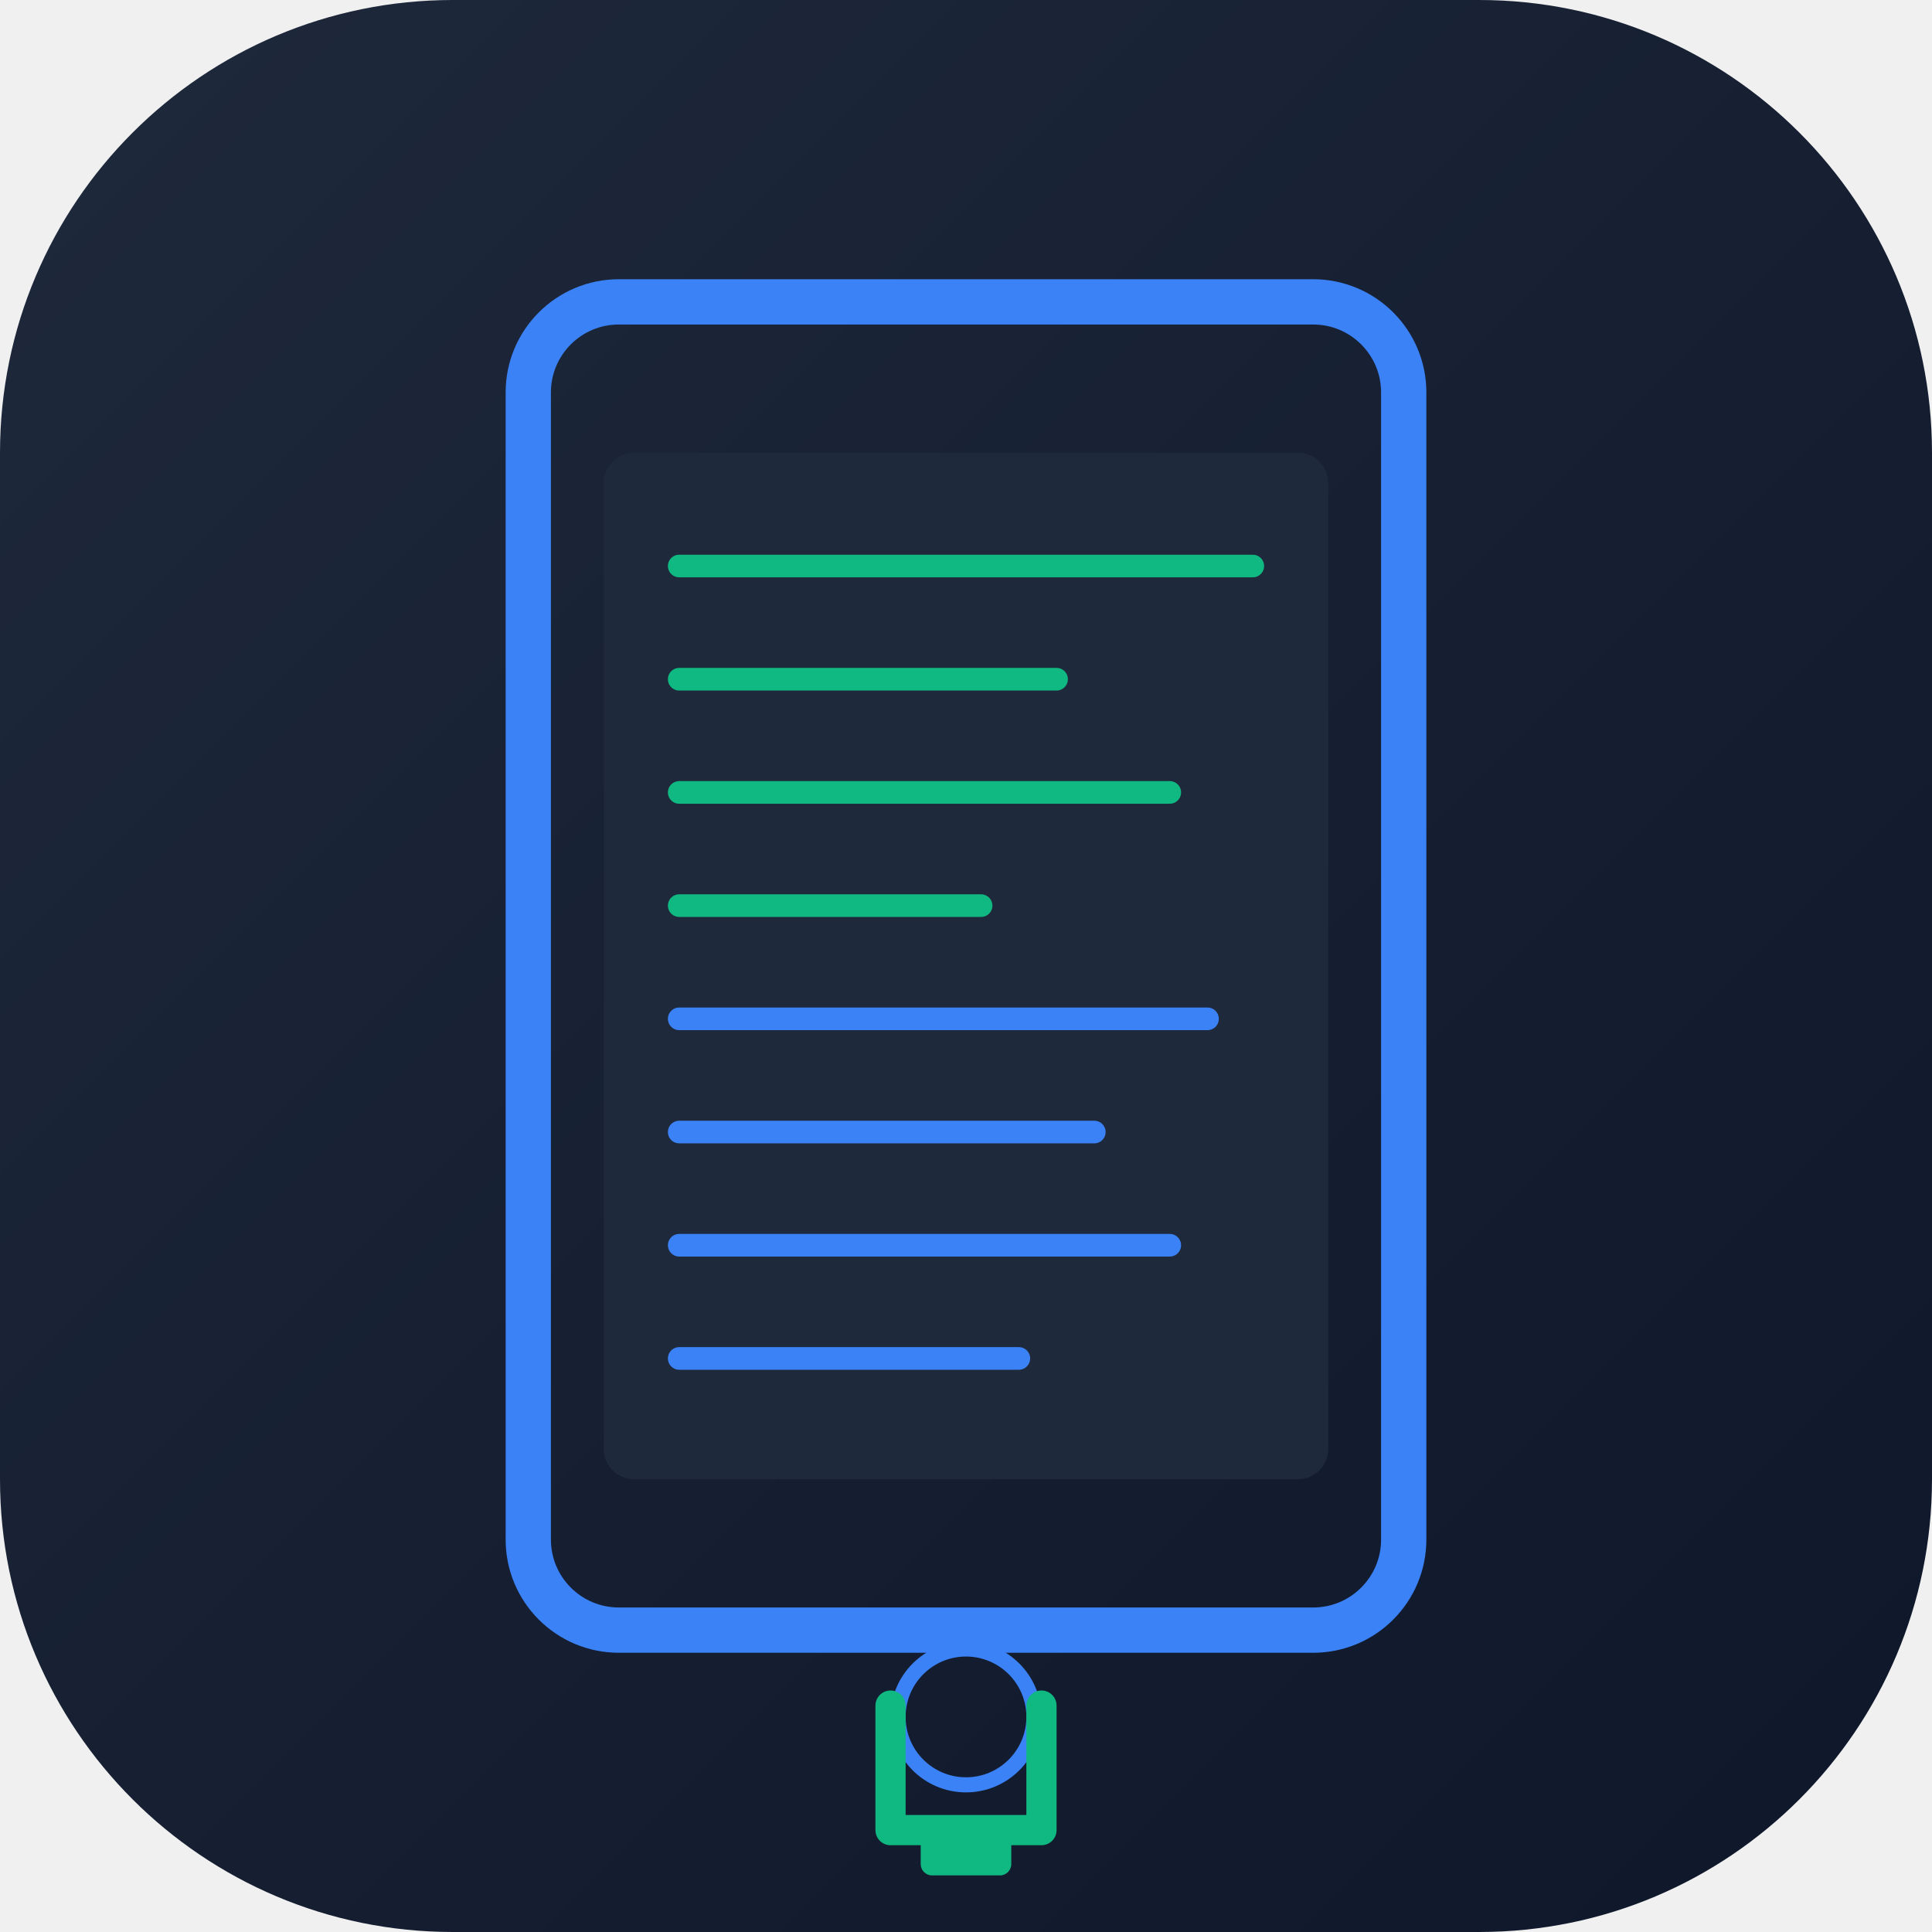
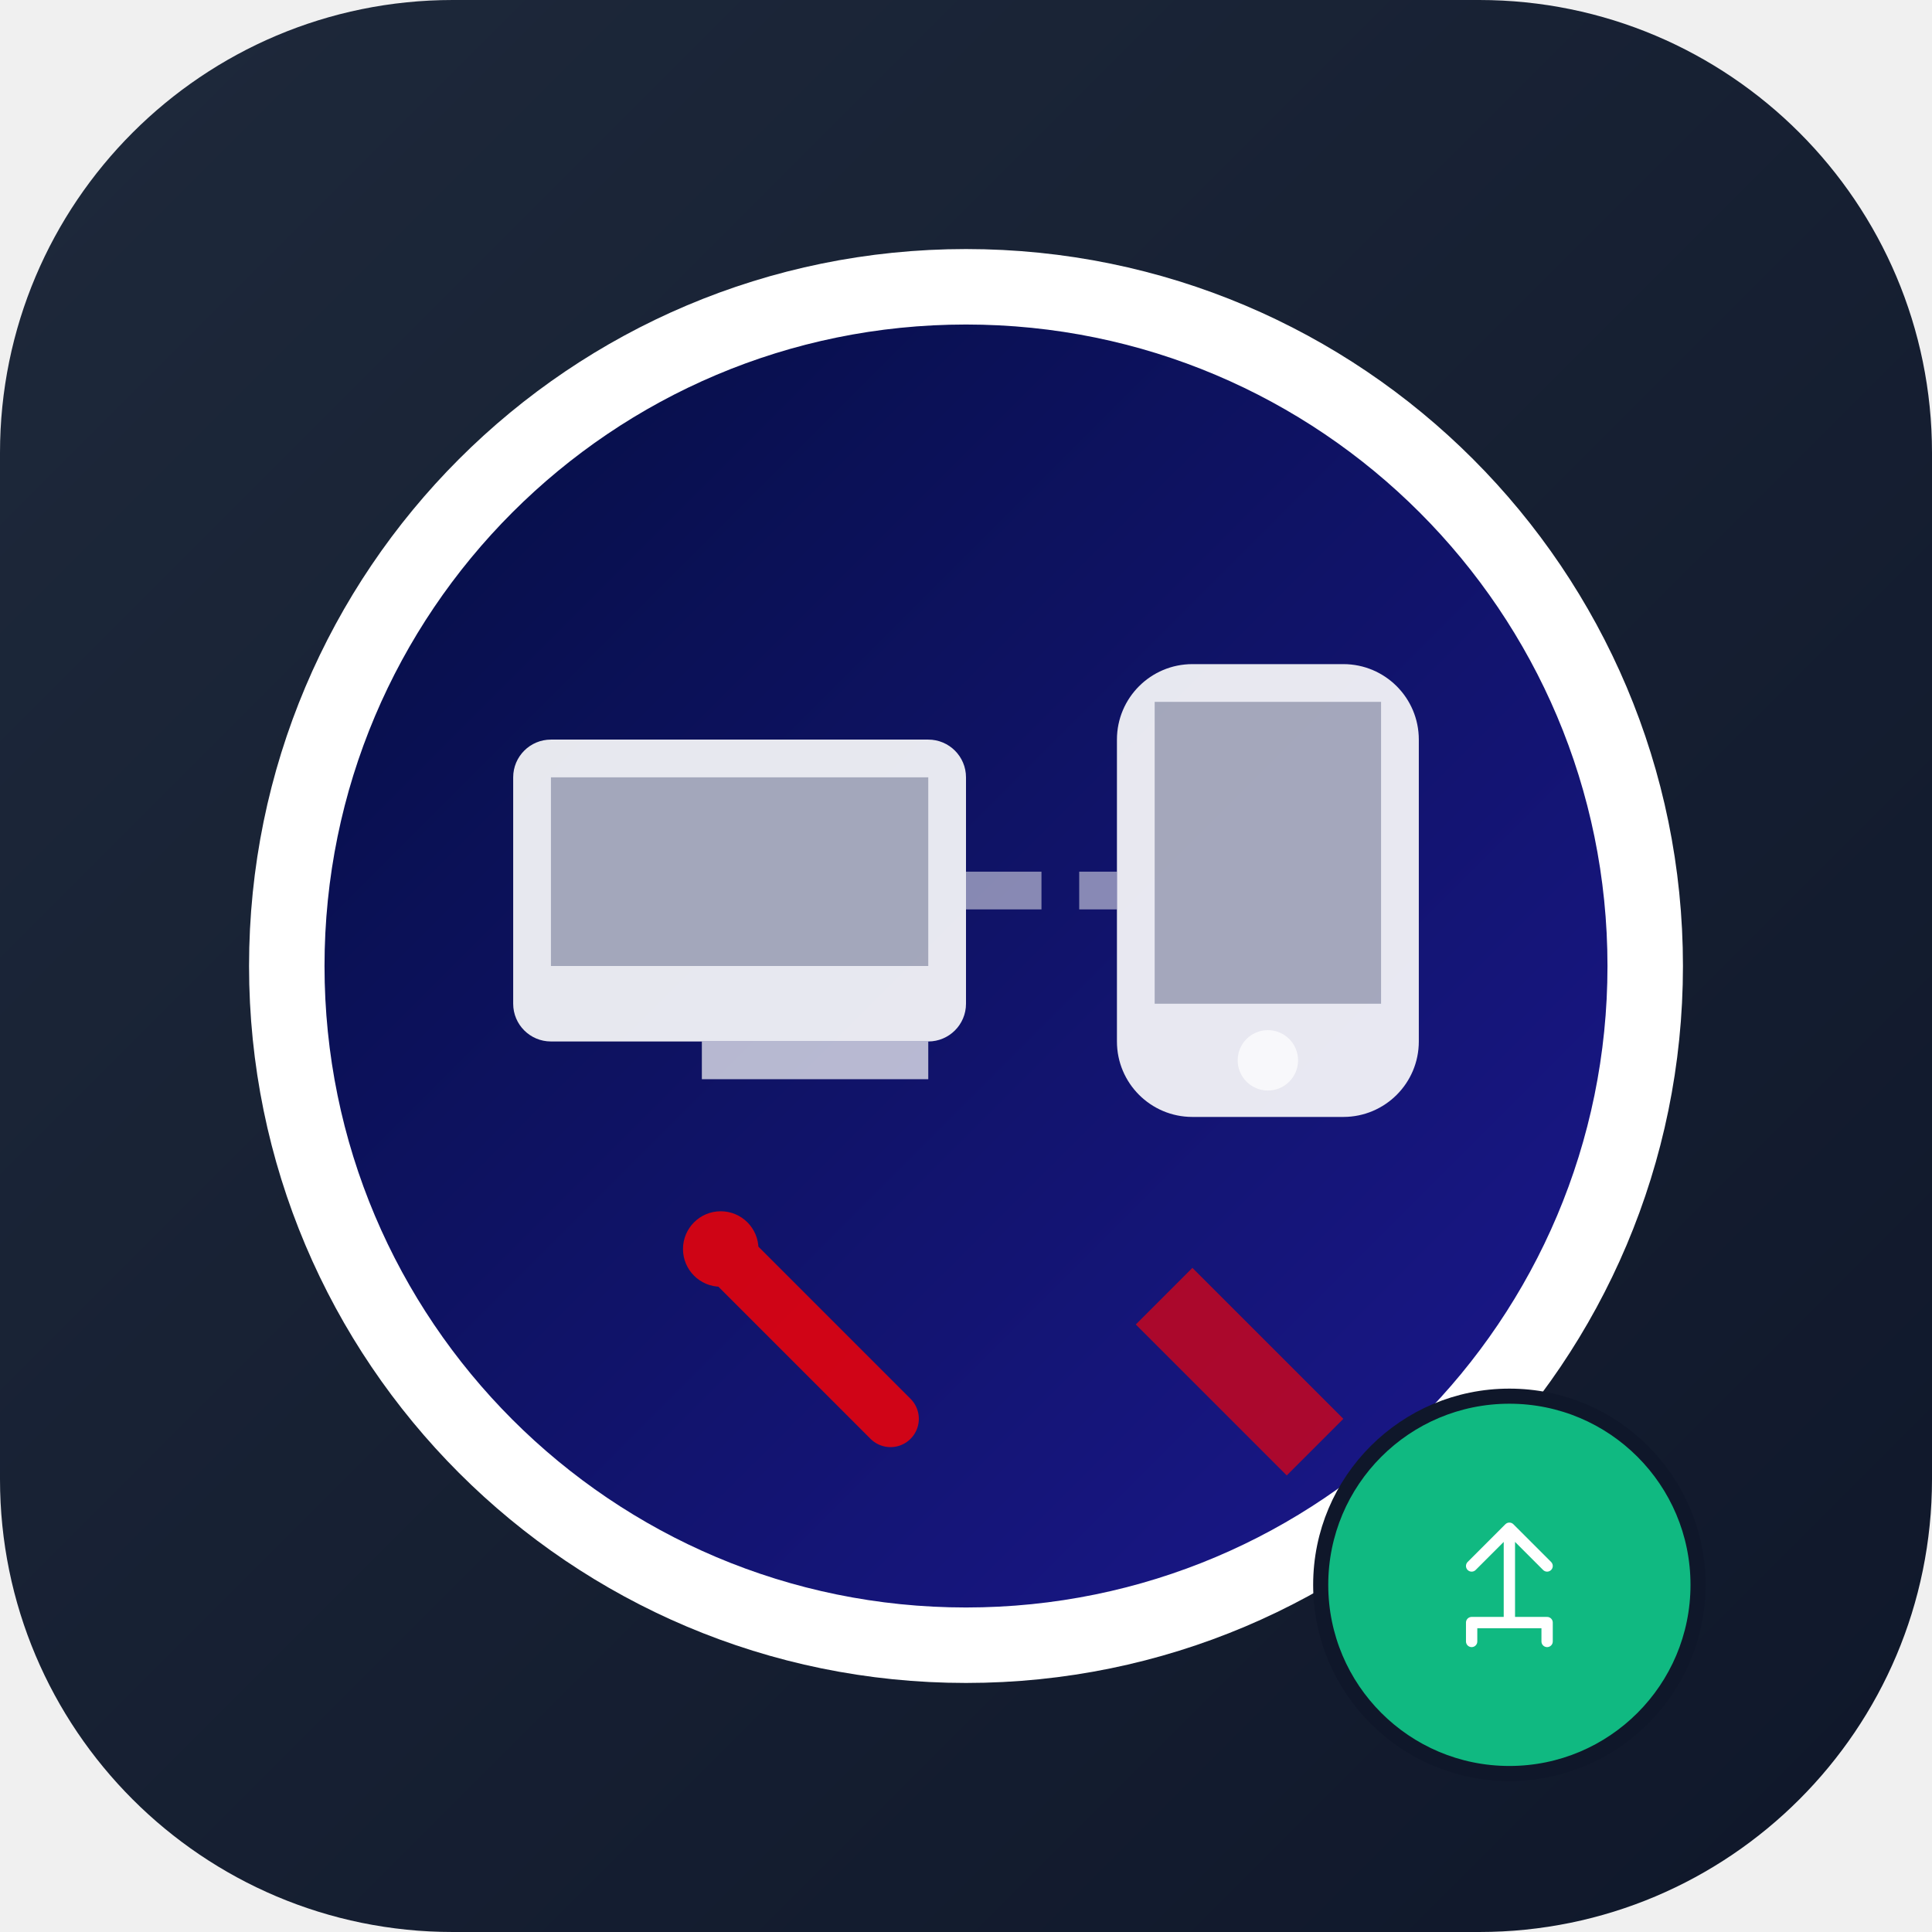
<svg xmlns="http://www.w3.org/2000/svg" width="512" height="512" viewBox="0 0 512 512" fill="none">
-   <rect width="512" height="512" rx="120" fill="url(#grad1)" />
  <defs>
-     <linearGradient id="grad1" x1="0%" y1="0%" x2="100%" y2="100%">
+     <linearGradient id="logoGradient" x1="0%" y1="0%" x2="100%" y2="100%">
+       <stop offset="0%" style="stop-color:#040e40;stop-opacity:1" />
+       <stop offset="100%" style="stop-color:#1c1891;stop-opacity:1" />
+     </linearGradient>
+     <linearGradient id="bgGradient" x1="0%" y1="0%" x2="100%" y2="100%">
      <stop offset="0%" style="stop-color:#1e293b;stop-opacity:1" />
      <stop offset="100%" style="stop-color:#0f172a;stop-opacity:1" />
    </linearGradient>
  </defs>
-   <rect x="140" y="80" width="232" height="352" rx="24" ry="24" fill="none" stroke="#3b82f6" stroke-width="12" />
-   <rect x="160" y="120" width="192" height="272" rx="8" ry="8" fill="#1e293b" />
-   <line x1="180" y1="150" x2="332" y2="150" stroke="#10b981" stroke-width="6" stroke-linecap="round" />
-   <line x1="180" y1="180" x2="280" y2="180" stroke="#10b981" stroke-width="6" stroke-linecap="round" />
-   <line x1="180" y1="210" x2="310" y2="210" stroke="#10b981" stroke-width="6" stroke-linecap="round" />
-   <line x1="180" y1="240" x2="260" y2="240" stroke="#10b981" stroke-width="6" stroke-linecap="round" />
-   <line x1="180" y1="270" x2="320" y2="270" stroke="#3b82f6" stroke-width="6" stroke-linecap="round" />
-   <line x1="180" y1="300" x2="290" y2="300" stroke="#3b82f6" stroke-width="6" stroke-linecap="round" />
-   <line x1="180" y1="330" x2="310" y2="330" stroke="#3b82f6" stroke-width="6" stroke-linecap="round" />
-   <line x1="180" y1="360" x2="270" y2="360" stroke="#3b82f6" stroke-width="6" stroke-linecap="round" />
-   <circle cx="256" cy="455" r="18" fill="none" stroke="#3b82f6" stroke-width="4" />
-   <path d="M 236 452 L 236 485 L 276 485 L 276 452" fill="none" stroke="#10b981" stroke-width="8" stroke-linecap="round" stroke-linejoin="round" />
-   <rect x="244" y="485" width="24" height="12" rx="3" fill="#10b981" />
+   <rect width="512" height="512" rx="120" fill="url(#bgGradient)" />
+   <circle cx="256" cy="256" r="180" fill="url(#logoGradient)" stroke="#fff" stroke-width="20" />
+   <rect x="136" y="196" width="120" height="80" rx="10" fill="#fff" opacity="0.9" />
+   <rect x="146" y="206" width="100" height="50" fill="#040e40" opacity="0.3" />
+   <rect x="186" y="276" width="60" height="10" fill="#fff" opacity="0.7" />
+   <rect x="296" y="176" width="80" height="120" rx="20" fill="#fff" opacity="0.9" />
+   <rect x="306" y="186" width="60" height="80" fill="#040e40" opacity="0.3" />
+   <circle cx="336" cy="281" r="8" fill="#fff" opacity="0.7" />
+   <g opacity="0.8">
+     <line x1="196" y1="336" x2="236" y2="376" stroke="#ff0000" stroke-width="15" stroke-linecap="round" />
+     <circle cx="191" cy="331" r="10" fill="#ff0000" />
+     <path d="M316 336 L356 376 L341 391 L301 351 Z" fill="#ff0000" opacity="0.8" />
+   </g>
+   <line x1="256" y1="236" x2="296" y2="236" stroke="#fff" stroke-width="10" opacity="0.5" stroke-dasharray="20,10" />
+   <g transform="translate(360, 380)">
+     <circle cx="40" cy="40" r="50" fill="#10b981" stroke="#0f172a" stroke-width="4" />
+     <path d="M40 25 L40 50 M30 35 L40 25 L50 35 M30 50 L50 50 M30 50 L30 55 M50 50 L50 55" stroke="#fff" stroke-width="3" stroke-linecap="round" stroke-linejoin="round" fill="none" />
+   </g>
</svg>
